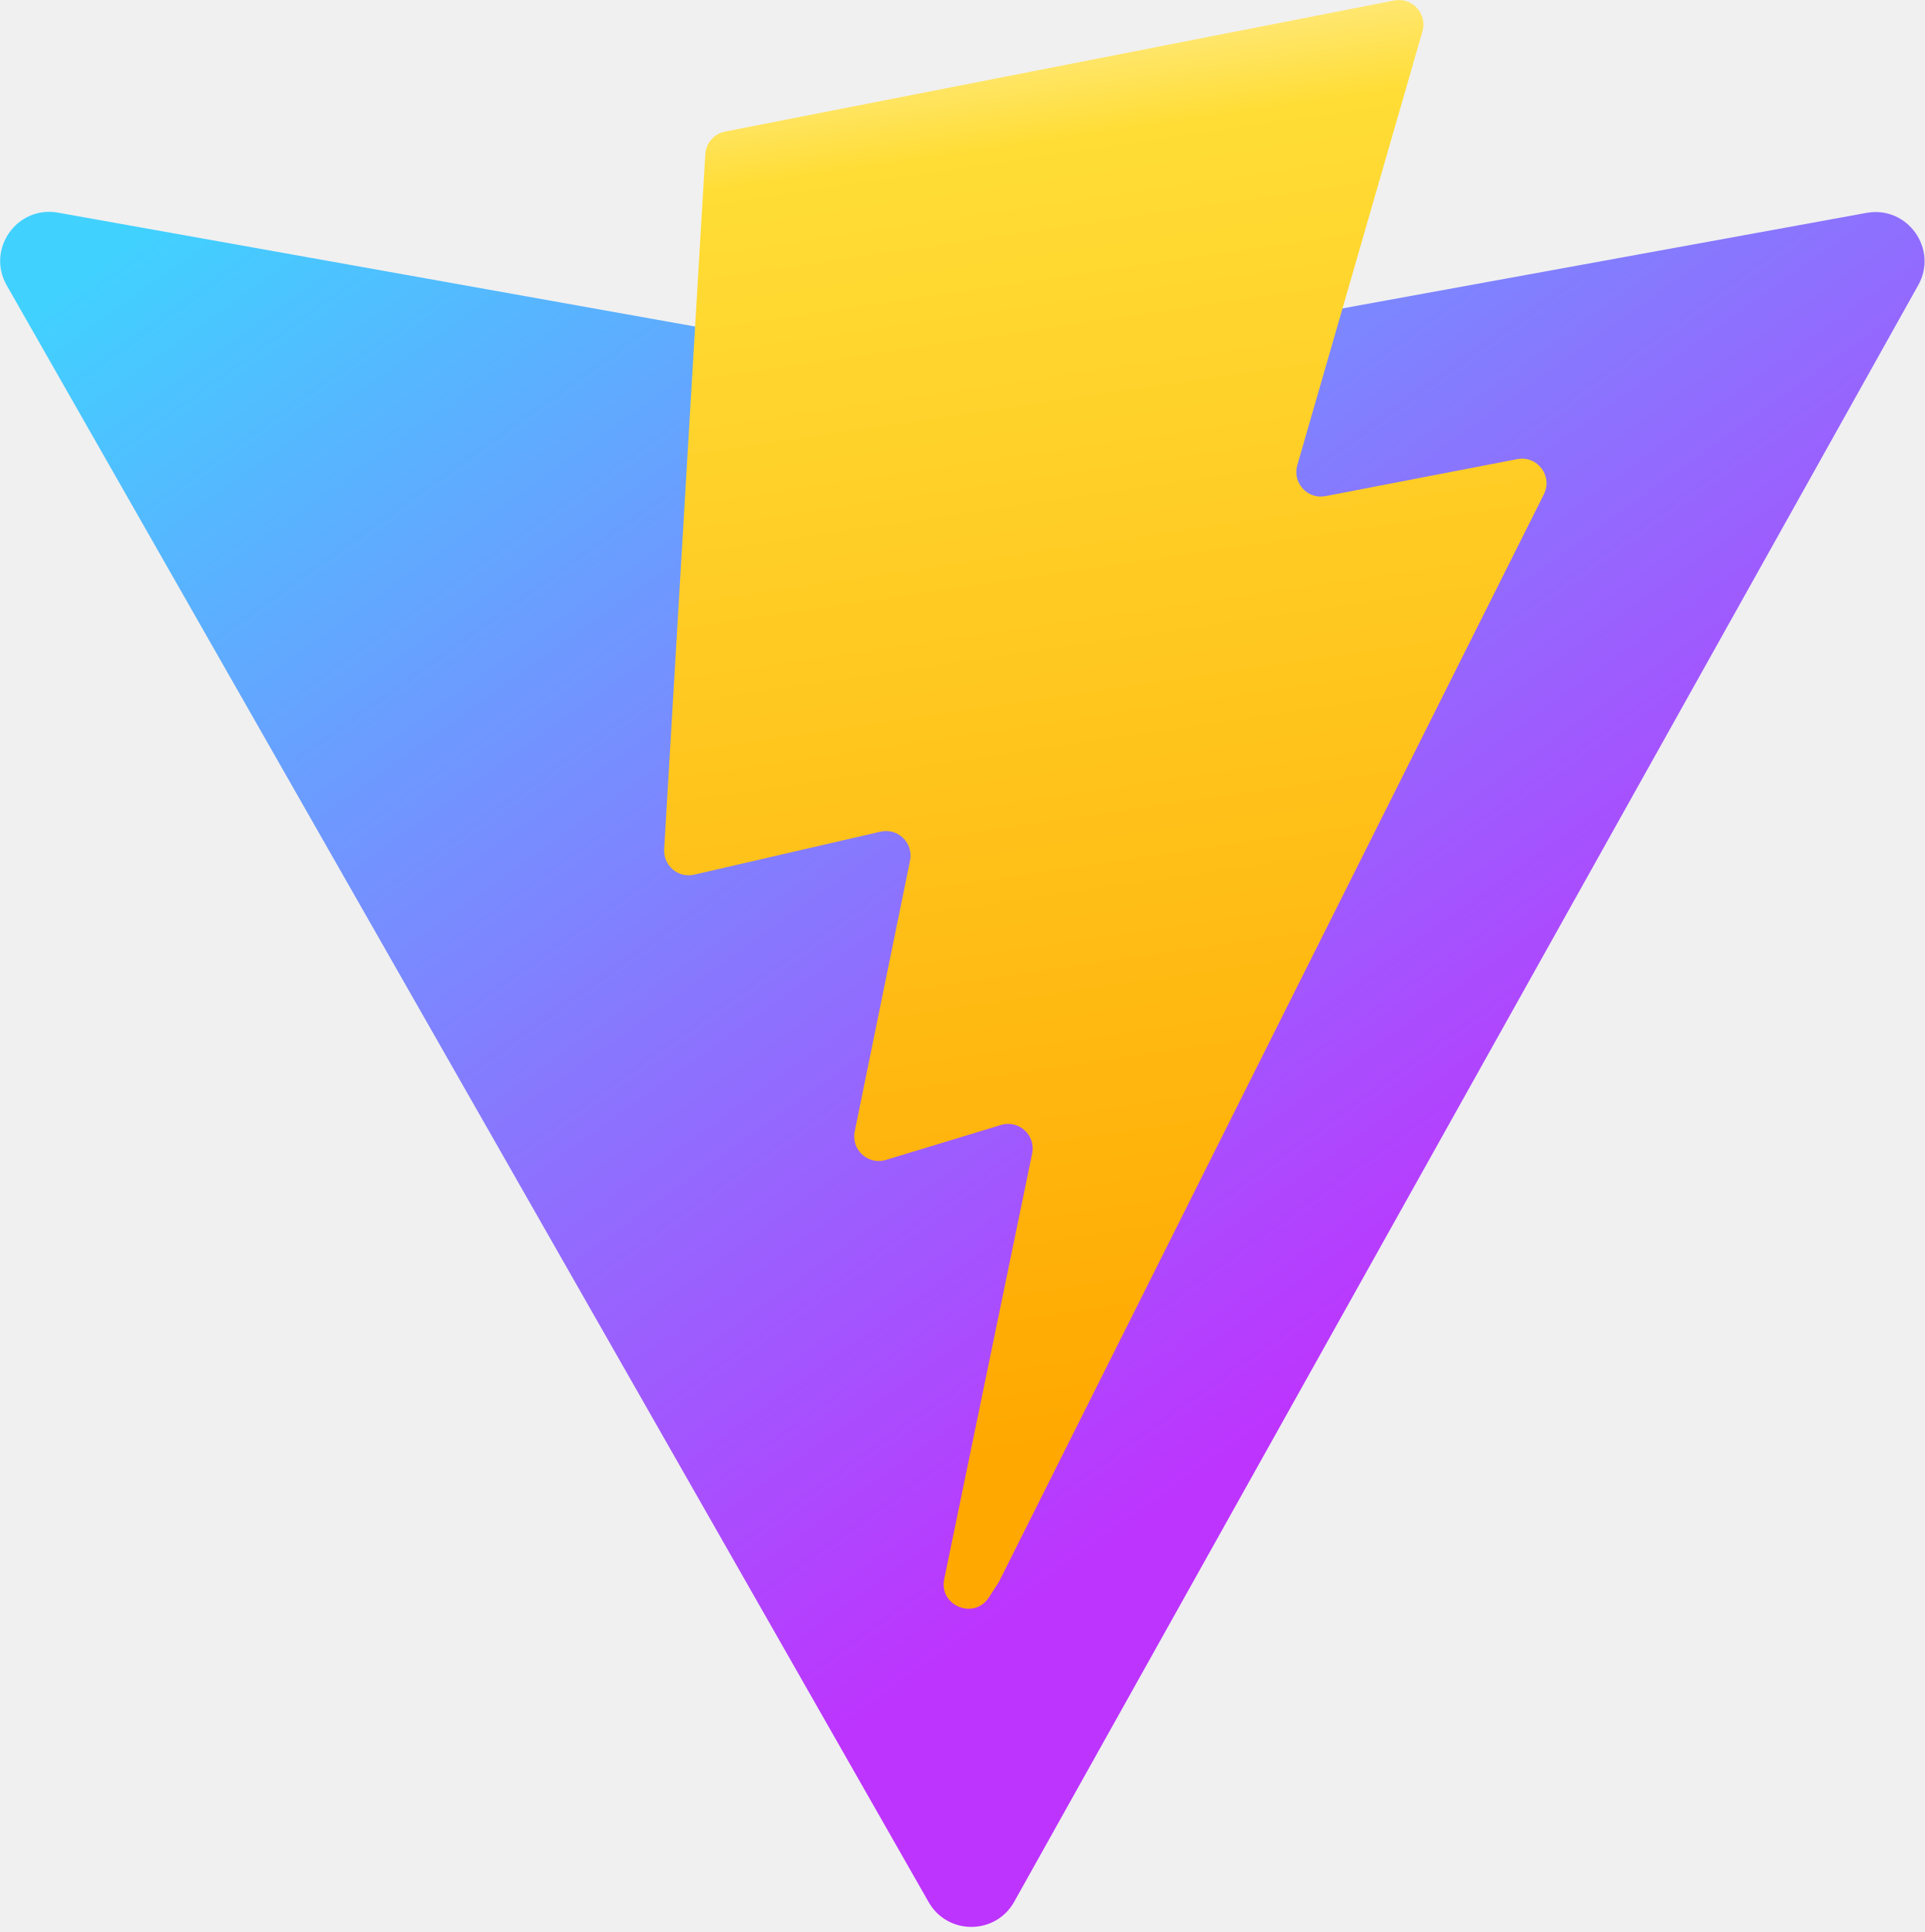
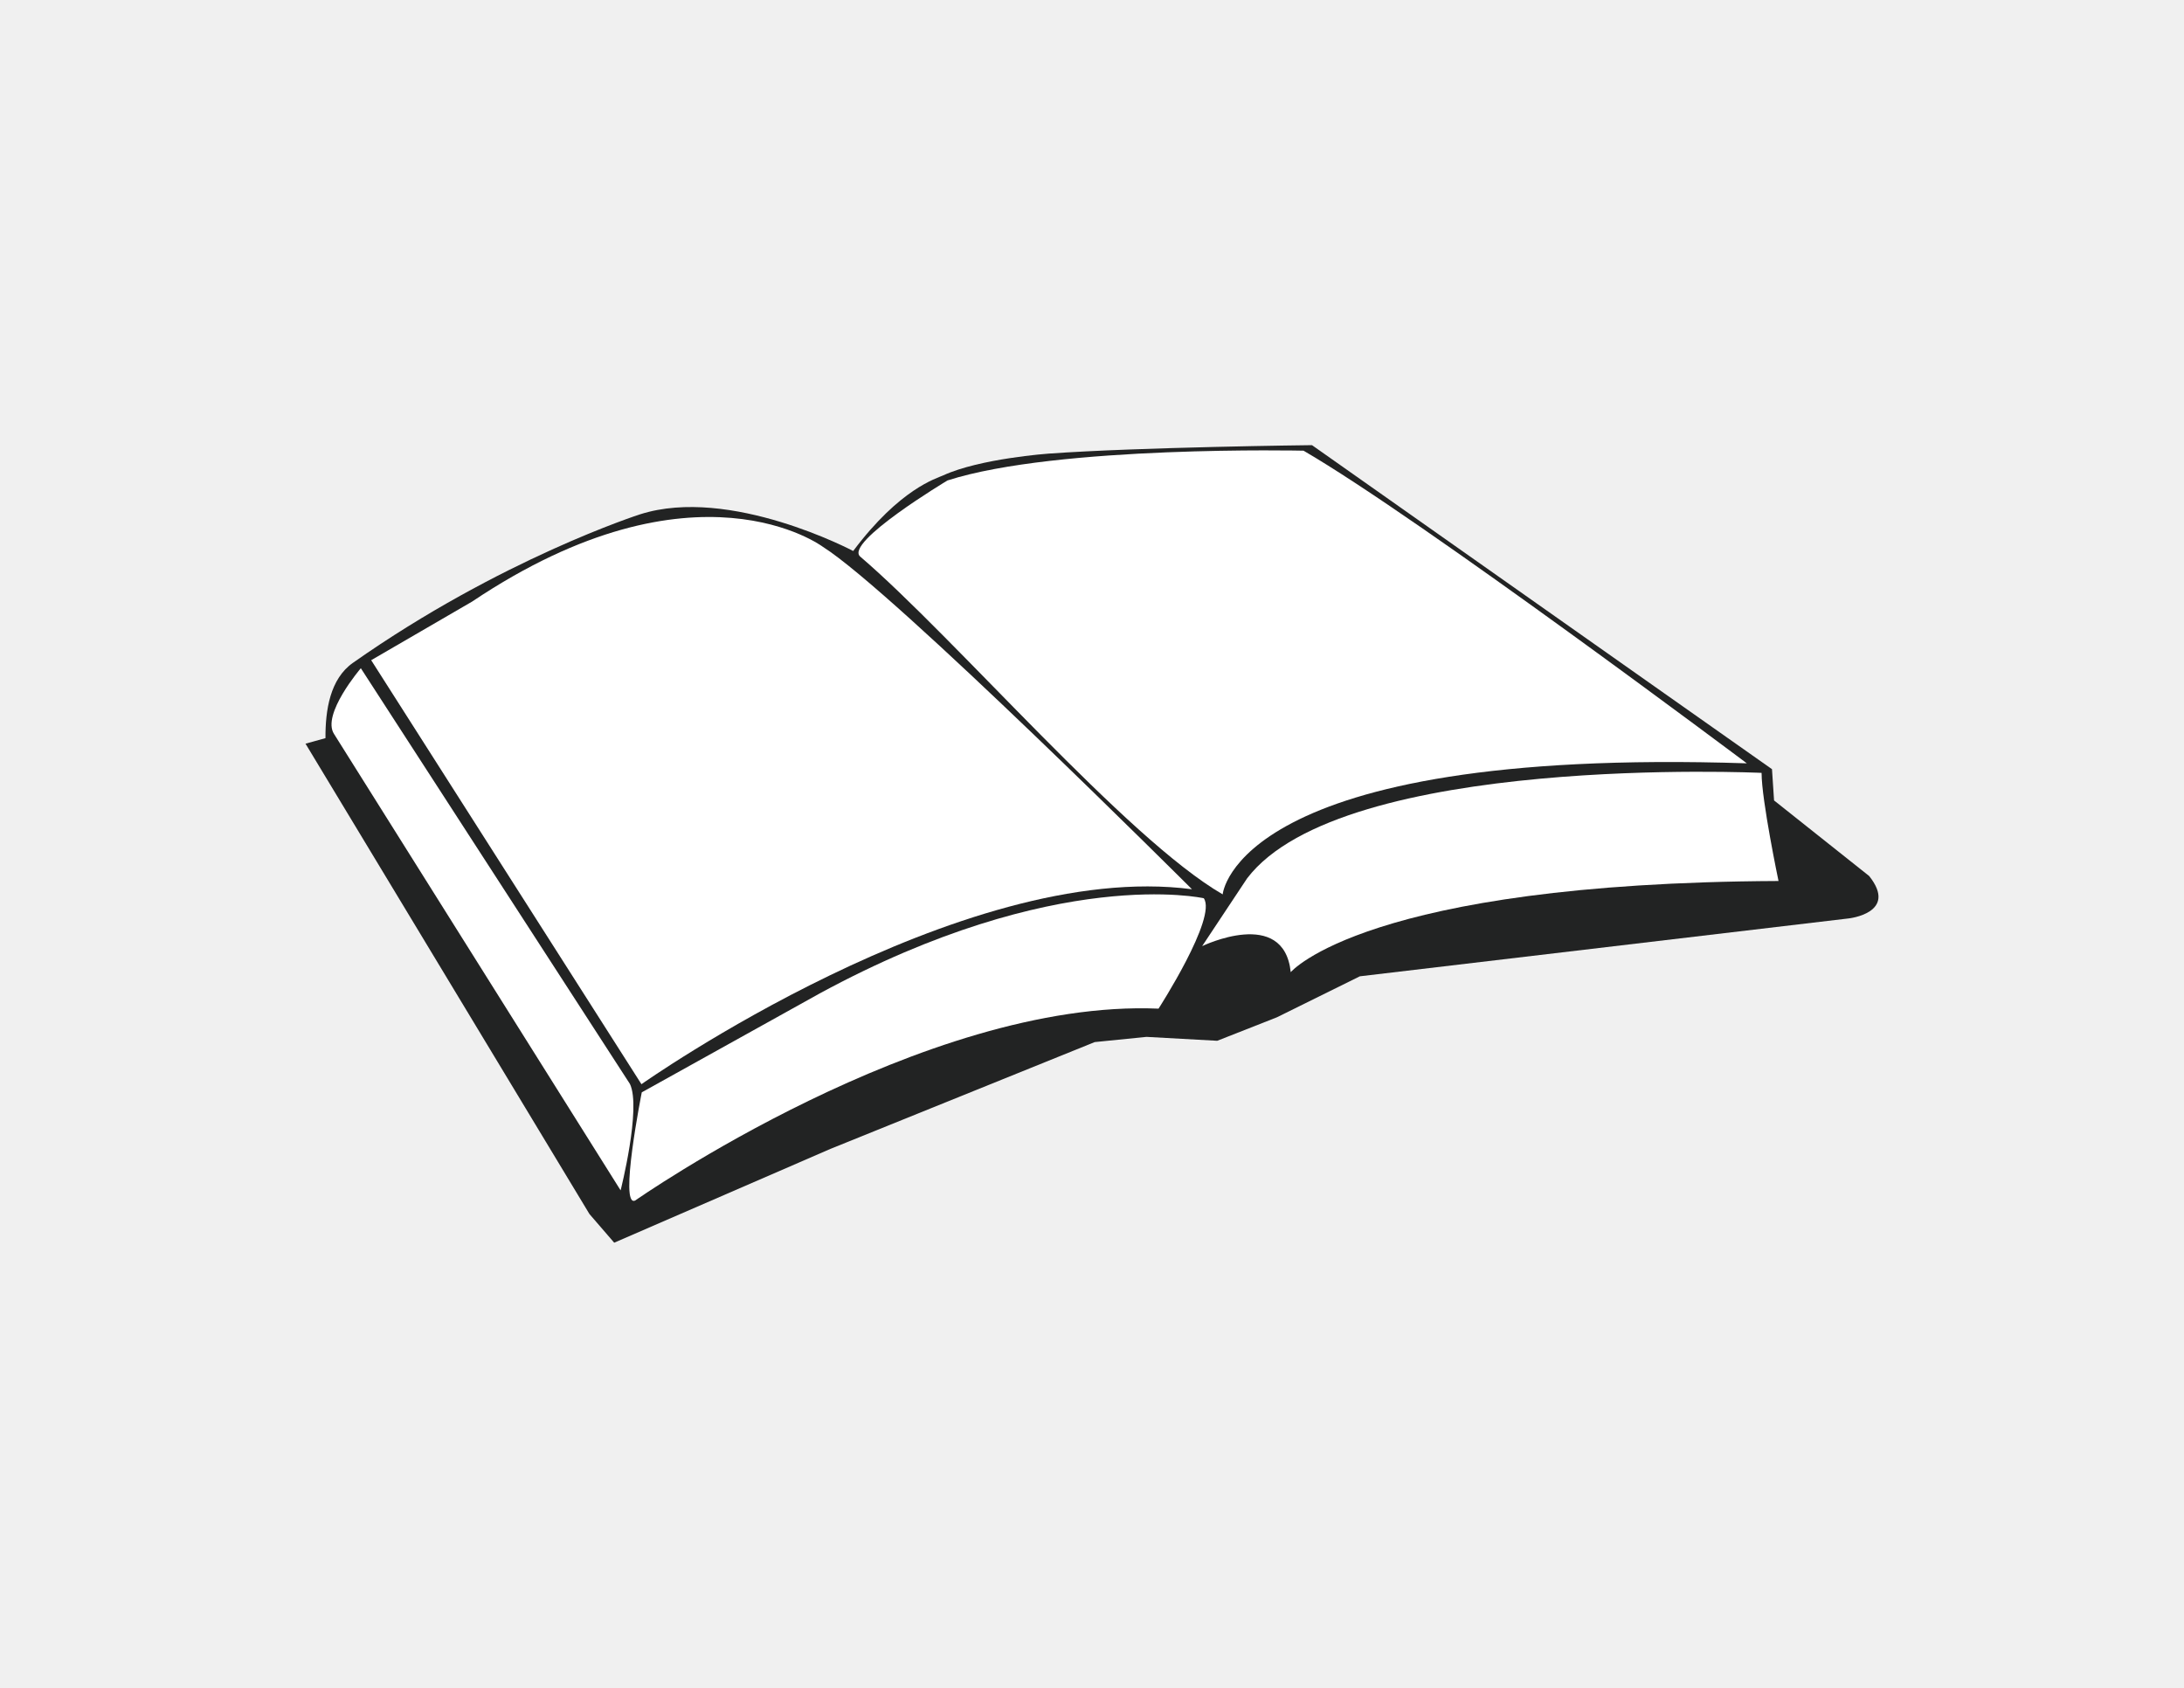
- <svg xmlns="http://www.w3.org/2000/svg" aria-hidden="true" role="img" class="iconify iconify--logos" width="31.88" height="32" preserveAspectRatio="xMidYMid meet" viewBox="0 0 256 257">
-   <defs>
-     <linearGradient id="IconifyId1813088fe1fbc01fb466" x1="-.828%" x2="57.636%" y1="7.652%" y2="78.411%">
-       <stop offset="0%" stop-color="#41D1FF" />
-       <stop offset="100%" stop-color="#BD34FE" />
-     </linearGradient>
-     <linearGradient id="IconifyId1813088fe1fbc01fb467" x1="43.376%" x2="50.316%" y1="2.242%" y2="89.03%">
-       <stop offset="0%" stop-color="#FFEA83" />
-       <stop offset="8.333%" stop-color="#FFDD35" />
-       <stop offset="100%" stop-color="#FFA800" />
-     </linearGradient>
-   </defs>
-   <path fill="url(#IconifyId1813088fe1fbc01fb466)" d="M255.153 37.938L134.897 252.976c-2.483 4.44-8.862 4.466-11.382.048L.875 37.958c-2.746-4.814 1.371-10.646 6.827-9.67l120.385 21.517a6.537 6.537 0 0 0 2.322-.004l117.867-21.483c5.438-.991 9.574 4.796 6.877 9.62Z" />
-   <path fill="url(#IconifyId1813088fe1fbc01fb467)" d="M185.432.063L96.44 17.501a3.268 3.268 0 0 0-2.634 3.014l-5.474 92.456a3.268 3.268 0 0 0 3.997 3.378l24.777-5.718c2.318-.535 4.413 1.507 3.936 3.838l-7.361 36.047c-.495 2.426 1.782 4.5 4.151 3.78l15.304-4.649c2.372-.72 4.652 1.36 4.15 3.788l-11.698 56.621c-.732 3.542 3.979 5.473 5.943 2.437l1.313-2.028l72.516-144.72c1.215-2.423-.88-5.186-3.54-4.672l-25.505 4.922c-2.396.462-4.435-1.77-3.759-4.114l16.646-57.705c.677-2.35-1.37-4.583-3.769-4.113Z" />
+ <svg xmlns="http://www.w3.org/2000/svg" version="1.1" id="Layer_1" x="0px" y="0px" width="792px" height="612px" viewBox="0 0 792 612" enable-background="new 0 0 792 612" xml:space="preserve">
+   <g>
+     <path fill="#222323" d="M110.79,269.651l102.967,170.548l8.975,10.392l78.406-34.007l95.845-38.731l18.773-1.888l25.662,1.416   l21.609-8.503L493.139,354l177.207-20.979c0,0,18.217-1.93,7.473-15.391l-34.48-27.395L642.59,278.9L475.779,161.409   c0,0-62.594,0.708-95.527,3.07c0,0-24.915,1.771-38.258,7.912c-2.41,1.109-15.587,4.723-32.591,27.395   c0,0-44.672-23.696-77.263-13.304c0,0-50.502,16.138-104.168,53.867c-8.272,5.815-10.008,17.137-9.94,27.295L110.79,269.651z" />
+     <path fill="#FFFFFF" d="M130.852,242.294c0,0-14.352,16.768-9.707,23.853l103.912,165.472c0,0,7.557-29.835,3.385-38.572   L130.852,242.294z" />
+     <path fill="#FFFFFF" d="M232.73,396.076c0,0-8.383,42.155-2.36,39.202c0,0,104.502-73.209,189.757-69.549   c0,0,21.314-33.005,16.412-40.03c0,0-53.41-12.084-139.217,34.48L232.73,396.076z" />
+     <path fill="#FFFFFF" d="M435.949,343.057c0,0,29.641-14.352,32.119,9.447c0,0,27.158-32.354,176.887-33.063   c0,0-6.141-29.282-6.141-39.203c0,0-152.09-7.084-186.57,38.258" />
+     <path fill="#FFFFFF" d="M311.965,201.832c34.243,29.285,96.354,102.147,131.424,122.458c0,0,4.389-53.541,190.072-47.514   c0,0-118.217-88.677-160.748-113.359c0,0-89.191-2.007-129.104,10.785C343.609,174.201,306,196.731,311.965,201.832z" />
+     <path fill="#FFFFFF" d="M232.613,393.124c0,0,115.72-81.713,199.637-70.691c0,0-108.084-107.888-133.826-124.143   c0,0-46.008-34.579-127.213,19.837l-36.605,21.255L232.613,393.124z" />
+   </g>
</svg>
